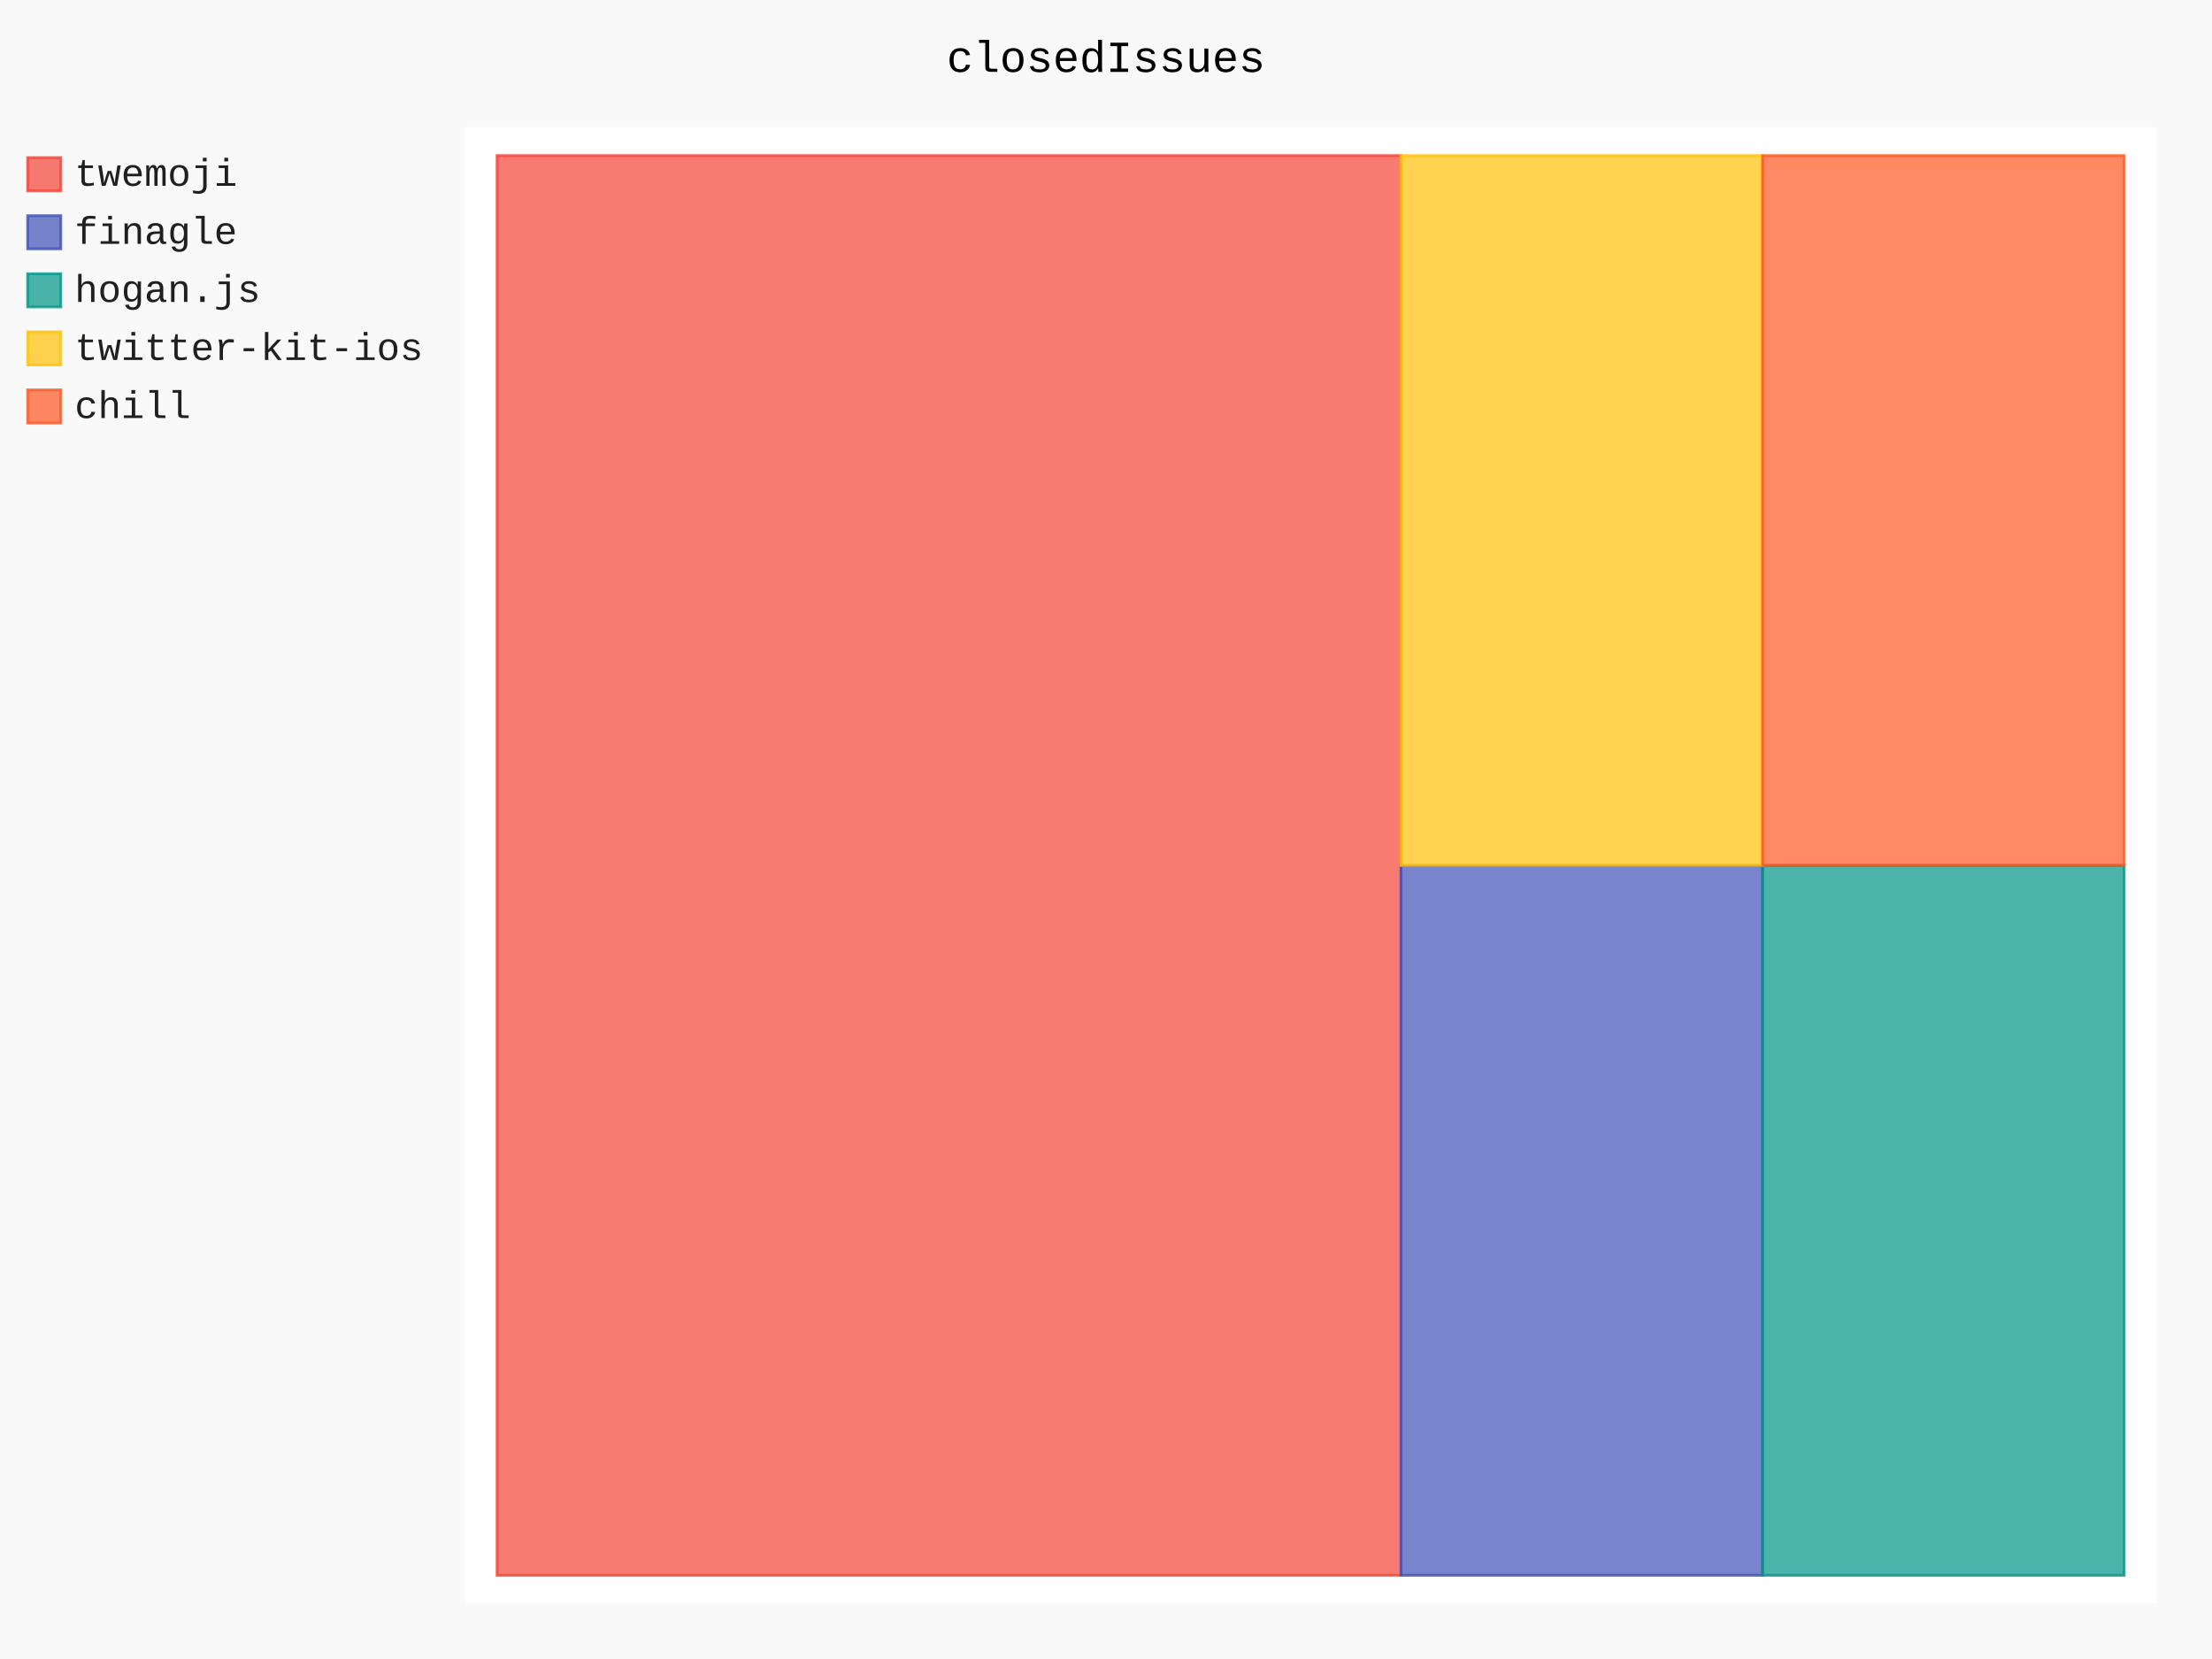
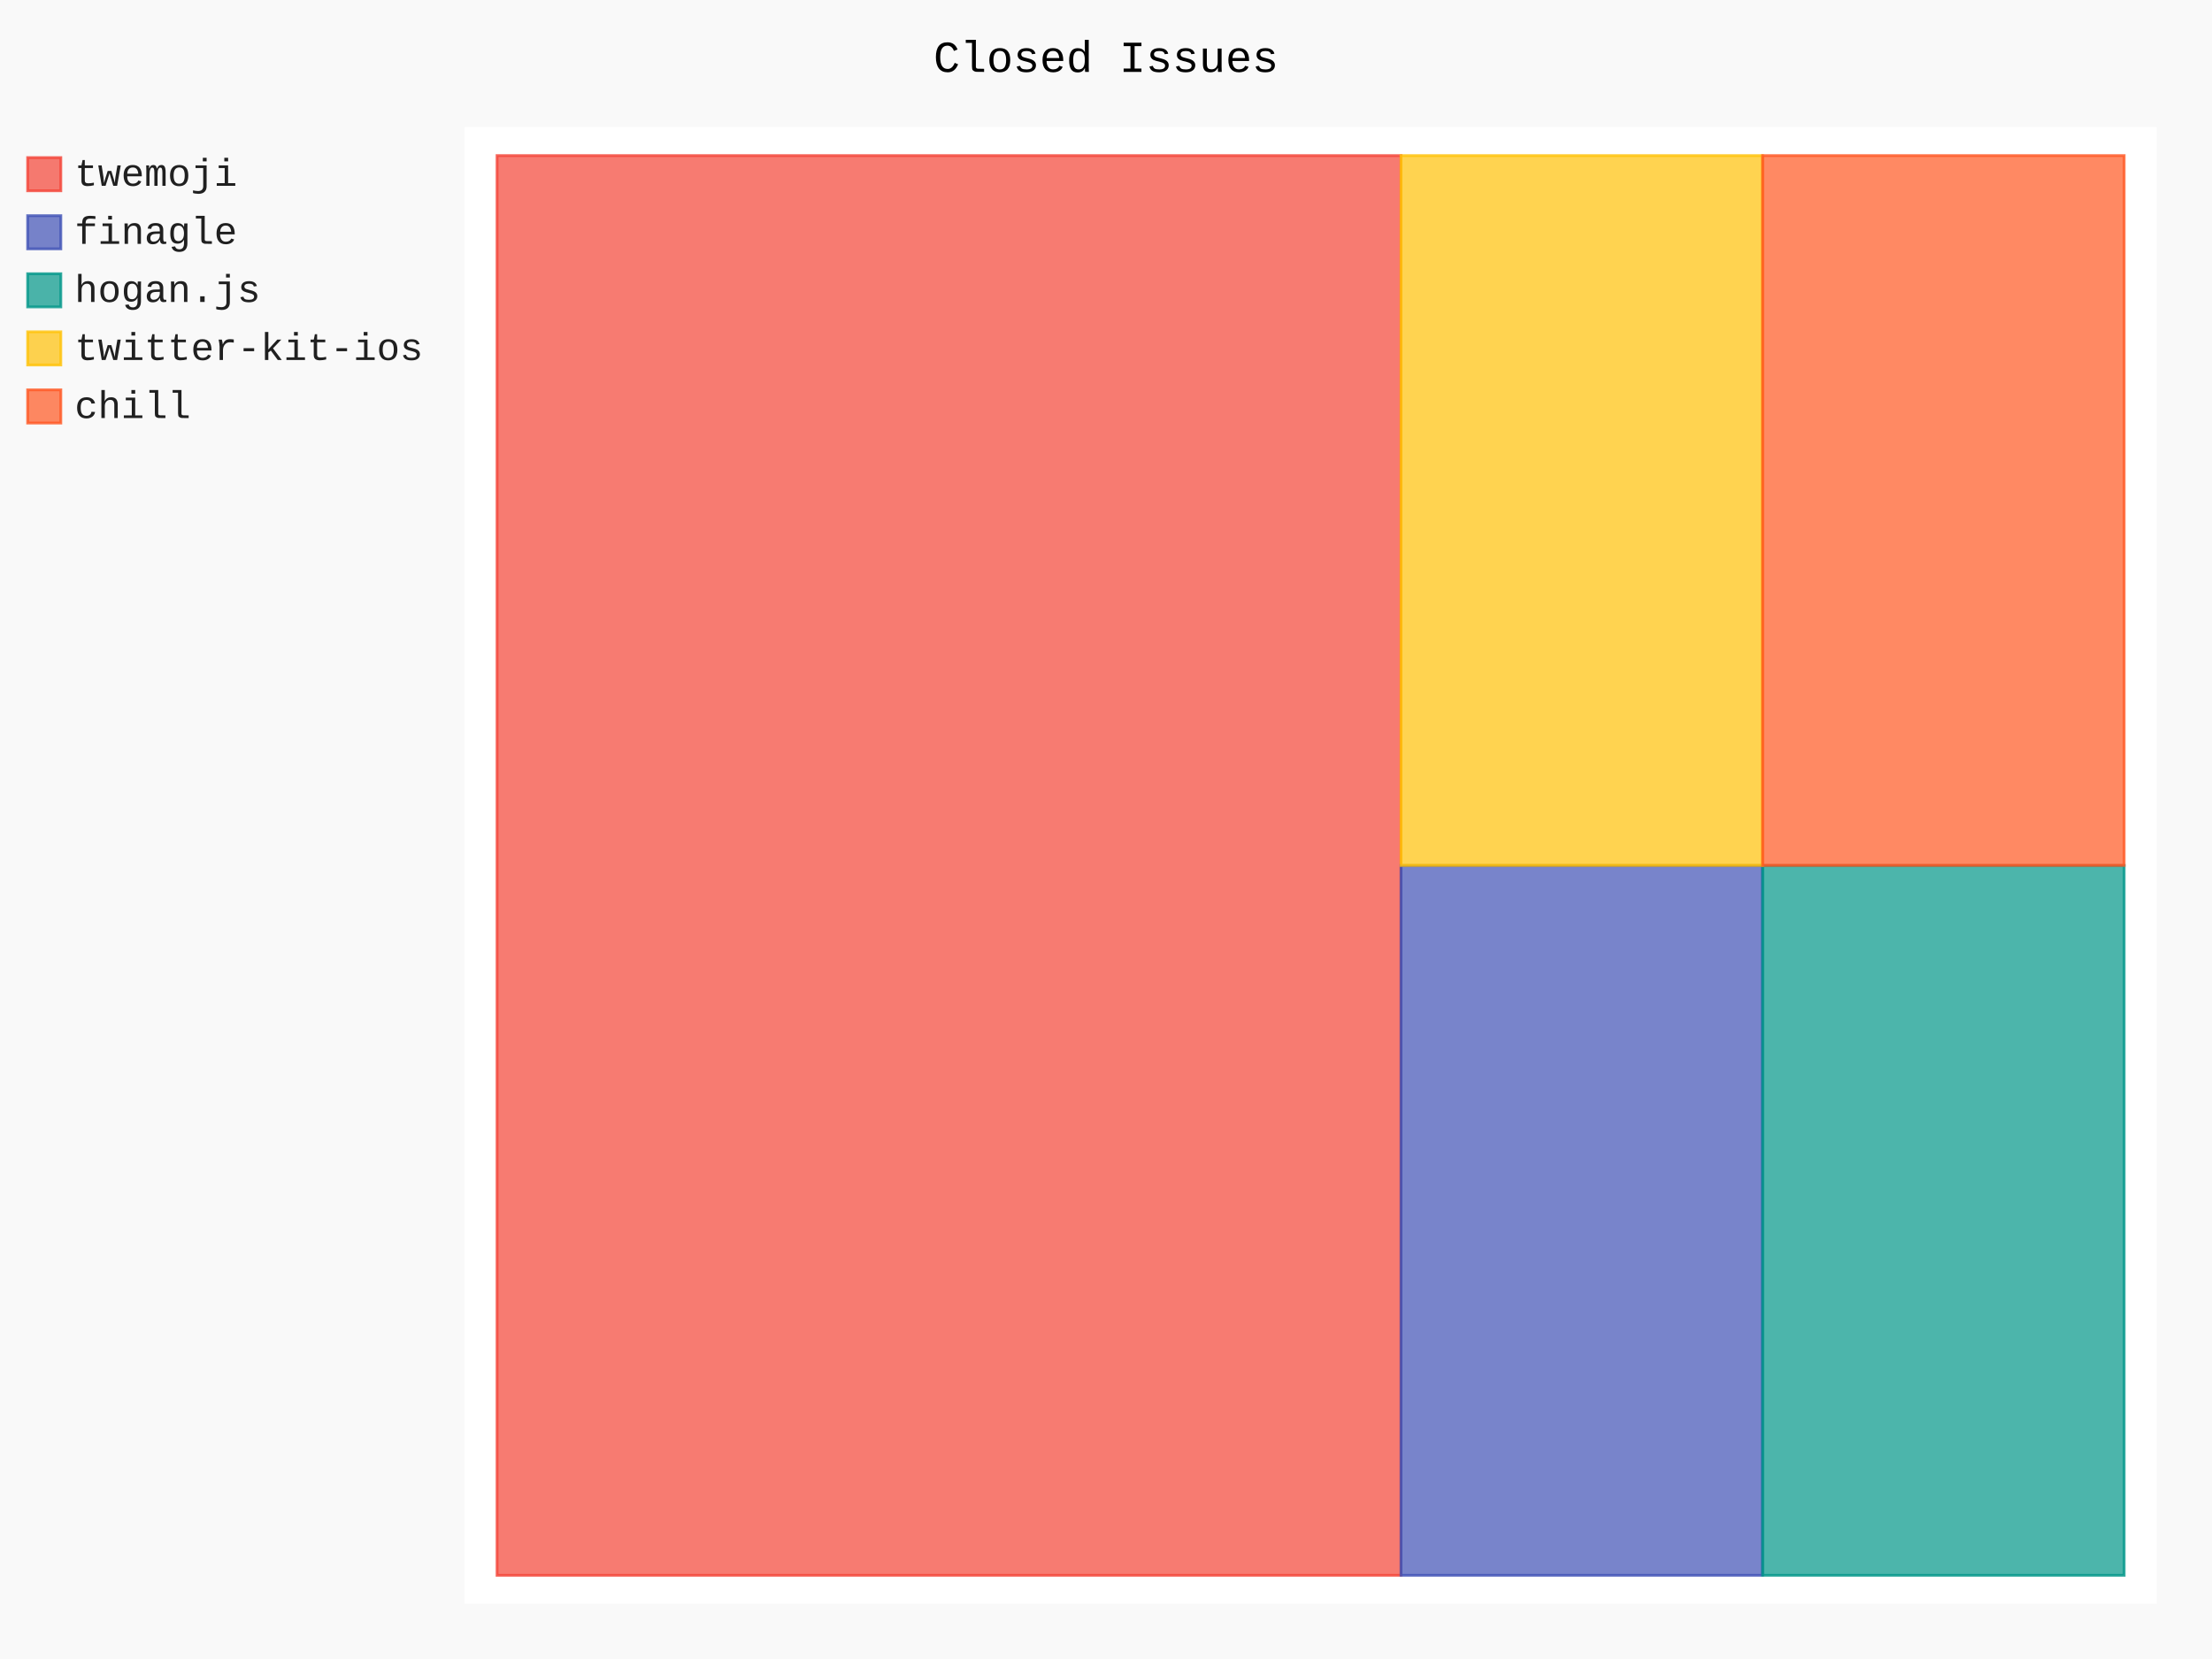
- <svg xmlns="http://www.w3.org/2000/svg" id="chart-c54dc211-2050-42c7-a363-c7ae3ee3df0e" class="pygal-chart" viewBox="0 0 800 600">
+ <svg xmlns="http://www.w3.org/2000/svg" id="chart-06576240-9faa-4ece-92d6-5c58ffcf0652" class="pygal-chart" viewBox="0 0 800 600">
  <defs>
-     <style type="text/css">#chart-c54dc211-2050-42c7-a363-c7ae3ee3df0e{-webkit-user-select:none;-webkit-font-smoothing:antialiased;font-family:Consolas,"Liberation Mono",Menlo,Courier,monospace}#chart-c54dc211-2050-42c7-a363-c7ae3ee3df0e .title{font-family:Consolas,"Liberation Mono",Menlo,Courier,monospace;font-size:16px}#chart-c54dc211-2050-42c7-a363-c7ae3ee3df0e .legends .legend text{font-family:Consolas,"Liberation Mono",Menlo,Courier,monospace;font-size:14px}#chart-c54dc211-2050-42c7-a363-c7ae3ee3df0e .axis text{font-family:Consolas,"Liberation Mono",Menlo,Courier,monospace;font-size:10px}#chart-c54dc211-2050-42c7-a363-c7ae3ee3df0e .axis text.major{font-family:Consolas,"Liberation Mono",Menlo,Courier,monospace;font-size:10px}#chart-c54dc211-2050-42c7-a363-c7ae3ee3df0e .text-overlay text.value{font-family:Consolas,"Liberation Mono",Menlo,Courier,monospace;font-size:16px}#chart-c54dc211-2050-42c7-a363-c7ae3ee3df0e .text-overlay text.label{font-family:Consolas,"Liberation Mono",Menlo,Courier,monospace;font-size:10px}#chart-c54dc211-2050-42c7-a363-c7ae3ee3df0e .tooltip{font-family:Consolas,"Liberation Mono",Menlo,Courier,monospace;font-size:14px}#chart-c54dc211-2050-42c7-a363-c7ae3ee3df0e text.no_data{font-family:Consolas,"Liberation Mono",Menlo,Courier,monospace;font-size:64px}
- #chart-c54dc211-2050-42c7-a363-c7ae3ee3df0e{background-color:rgba(249,249,249,1)}#chart-c54dc211-2050-42c7-a363-c7ae3ee3df0e path,#chart-c54dc211-2050-42c7-a363-c7ae3ee3df0e line,#chart-c54dc211-2050-42c7-a363-c7ae3ee3df0e rect,#chart-c54dc211-2050-42c7-a363-c7ae3ee3df0e circle{-webkit-transition:150ms;-moz-transition:150ms;transition:150ms}#chart-c54dc211-2050-42c7-a363-c7ae3ee3df0e .graph &gt; .background{fill:rgba(249,249,249,1)}#chart-c54dc211-2050-42c7-a363-c7ae3ee3df0e .plot &gt; .background{fill:rgba(255,255,255,1)}#chart-c54dc211-2050-42c7-a363-c7ae3ee3df0e .graph{fill:rgba(0,0,0,.87)}#chart-c54dc211-2050-42c7-a363-c7ae3ee3df0e text.no_data{fill:rgba(0,0,0,1)}#chart-c54dc211-2050-42c7-a363-c7ae3ee3df0e .title{fill:rgba(0,0,0,1)}#chart-c54dc211-2050-42c7-a363-c7ae3ee3df0e .legends .legend text{fill:rgba(0,0,0,.87)}#chart-c54dc211-2050-42c7-a363-c7ae3ee3df0e .legends .legend:hover text{fill:rgba(0,0,0,1)}#chart-c54dc211-2050-42c7-a363-c7ae3ee3df0e .axis .line{stroke:rgba(0,0,0,1)}#chart-c54dc211-2050-42c7-a363-c7ae3ee3df0e .axis .guide.line{stroke:rgba(0,0,0,.54)}#chart-c54dc211-2050-42c7-a363-c7ae3ee3df0e .axis .major.line{stroke:rgba(0,0,0,.87)}#chart-c54dc211-2050-42c7-a363-c7ae3ee3df0e .axis text.major{fill:rgba(0,0,0,1)}#chart-c54dc211-2050-42c7-a363-c7ae3ee3df0e .axis.y .guides:hover .guide.line,#chart-c54dc211-2050-42c7-a363-c7ae3ee3df0e .line-graph .axis.x .guides:hover .guide.line,#chart-c54dc211-2050-42c7-a363-c7ae3ee3df0e .stackedline-graph .axis.x .guides:hover .guide.line,#chart-c54dc211-2050-42c7-a363-c7ae3ee3df0e .xy-graph .axis.x .guides:hover .guide.line{stroke:rgba(0,0,0,1)}#chart-c54dc211-2050-42c7-a363-c7ae3ee3df0e .axis .guides:hover text{fill:rgba(0,0,0,1)}#chart-c54dc211-2050-42c7-a363-c7ae3ee3df0e .reactive{fill-opacity:.7;stroke-opacity:.8}#chart-c54dc211-2050-42c7-a363-c7ae3ee3df0e .ci{stroke:rgba(0,0,0,.87)}#chart-c54dc211-2050-42c7-a363-c7ae3ee3df0e .reactive.active,#chart-c54dc211-2050-42c7-a363-c7ae3ee3df0e .active .reactive{fill-opacity:.8;stroke-opacity:.9;stroke-width:4}#chart-c54dc211-2050-42c7-a363-c7ae3ee3df0e .ci .reactive.active{stroke-width:1.5}#chart-c54dc211-2050-42c7-a363-c7ae3ee3df0e .series text{fill:rgba(0,0,0,1)}#chart-c54dc211-2050-42c7-a363-c7ae3ee3df0e .tooltip rect{fill:rgba(255,255,255,1);stroke:rgba(0,0,0,1);-webkit-transition:opacity 150ms;-moz-transition:opacity 150ms;transition:opacity 150ms}#chart-c54dc211-2050-42c7-a363-c7ae3ee3df0e .tooltip .label{fill:rgba(0,0,0,.87)}#chart-c54dc211-2050-42c7-a363-c7ae3ee3df0e .tooltip .label{fill:rgba(0,0,0,.87)}#chart-c54dc211-2050-42c7-a363-c7ae3ee3df0e .tooltip .legend{font-size:.8em;fill:rgba(0,0,0,.54)}#chart-c54dc211-2050-42c7-a363-c7ae3ee3df0e .tooltip .x_label{font-size:.6em;fill:rgba(0,0,0,1)}#chart-c54dc211-2050-42c7-a363-c7ae3ee3df0e .tooltip .xlink{font-size:.5em;text-decoration:underline}#chart-c54dc211-2050-42c7-a363-c7ae3ee3df0e .tooltip .value{font-size:1.5em}#chart-c54dc211-2050-42c7-a363-c7ae3ee3df0e .bound{font-size:.5em}#chart-c54dc211-2050-42c7-a363-c7ae3ee3df0e .max-value{font-size:.75em;fill:rgba(0,0,0,.54)}#chart-c54dc211-2050-42c7-a363-c7ae3ee3df0e .map-element{fill:rgba(255,255,255,1);stroke:rgba(0,0,0,.54) !important}#chart-c54dc211-2050-42c7-a363-c7ae3ee3df0e .map-element .reactive{fill-opacity:inherit;stroke-opacity:inherit}#chart-c54dc211-2050-42c7-a363-c7ae3ee3df0e .color-0,#chart-c54dc211-2050-42c7-a363-c7ae3ee3df0e .color-0 a:visited{stroke:#F44336;fill:#F44336}#chart-c54dc211-2050-42c7-a363-c7ae3ee3df0e .color-1,#chart-c54dc211-2050-42c7-a363-c7ae3ee3df0e .color-1 a:visited{stroke:#3F51B5;fill:#3F51B5}#chart-c54dc211-2050-42c7-a363-c7ae3ee3df0e .color-2,#chart-c54dc211-2050-42c7-a363-c7ae3ee3df0e .color-2 a:visited{stroke:#009688;fill:#009688}#chart-c54dc211-2050-42c7-a363-c7ae3ee3df0e .color-3,#chart-c54dc211-2050-42c7-a363-c7ae3ee3df0e .color-3 a:visited{stroke:#FFC107;fill:#FFC107}#chart-c54dc211-2050-42c7-a363-c7ae3ee3df0e .color-4,#chart-c54dc211-2050-42c7-a363-c7ae3ee3df0e .color-4 a:visited{stroke:#FF5722;fill:#FF5722}#chart-c54dc211-2050-42c7-a363-c7ae3ee3df0e .text-overlay .color-0 text{fill:black}#chart-c54dc211-2050-42c7-a363-c7ae3ee3df0e .text-overlay .color-1 text{fill:black}#chart-c54dc211-2050-42c7-a363-c7ae3ee3df0e .text-overlay .color-2 text{fill:black}#chart-c54dc211-2050-42c7-a363-c7ae3ee3df0e .text-overlay .color-3 text{fill:black}#chart-c54dc211-2050-42c7-a363-c7ae3ee3df0e .text-overlay .color-4 text{fill:black}
- #chart-c54dc211-2050-42c7-a363-c7ae3ee3df0e text.no_data{text-anchor:middle}#chart-c54dc211-2050-42c7-a363-c7ae3ee3df0e .guide.line{fill:none}#chart-c54dc211-2050-42c7-a363-c7ae3ee3df0e .centered{text-anchor:middle}#chart-c54dc211-2050-42c7-a363-c7ae3ee3df0e .title{text-anchor:middle}#chart-c54dc211-2050-42c7-a363-c7ae3ee3df0e .legends .legend text{fill-opacity:1}#chart-c54dc211-2050-42c7-a363-c7ae3ee3df0e .axis.x text{text-anchor:middle}#chart-c54dc211-2050-42c7-a363-c7ae3ee3df0e .axis.x:not(.web) text[transform]{text-anchor:start}#chart-c54dc211-2050-42c7-a363-c7ae3ee3df0e .axis.x:not(.web) text[transform].backwards{text-anchor:end}#chart-c54dc211-2050-42c7-a363-c7ae3ee3df0e .axis.y text{text-anchor:end}#chart-c54dc211-2050-42c7-a363-c7ae3ee3df0e .axis.y text[transform].backwards{text-anchor:start}#chart-c54dc211-2050-42c7-a363-c7ae3ee3df0e .axis.y2 text{text-anchor:start}#chart-c54dc211-2050-42c7-a363-c7ae3ee3df0e .axis.y2 text[transform].backwards{text-anchor:end}#chart-c54dc211-2050-42c7-a363-c7ae3ee3df0e .axis .guide.line{stroke-dasharray:4,4}#chart-c54dc211-2050-42c7-a363-c7ae3ee3df0e .axis .major.guide.line{stroke-dasharray:6,6}#chart-c54dc211-2050-42c7-a363-c7ae3ee3df0e .horizontal .axis.y .guide.line,#chart-c54dc211-2050-42c7-a363-c7ae3ee3df0e .horizontal .axis.y2 .guide.line,#chart-c54dc211-2050-42c7-a363-c7ae3ee3df0e .vertical .axis.x .guide.line{opacity:0}#chart-c54dc211-2050-42c7-a363-c7ae3ee3df0e .horizontal .axis.always_show .guide.line,#chart-c54dc211-2050-42c7-a363-c7ae3ee3df0e .vertical .axis.always_show .guide.line{opacity:1 !important}#chart-c54dc211-2050-42c7-a363-c7ae3ee3df0e .axis.y .guides:hover .guide.line,#chart-c54dc211-2050-42c7-a363-c7ae3ee3df0e .axis.y2 .guides:hover .guide.line,#chart-c54dc211-2050-42c7-a363-c7ae3ee3df0e .axis.x .guides:hover .guide.line{opacity:1}#chart-c54dc211-2050-42c7-a363-c7ae3ee3df0e .axis .guides:hover text{opacity:1}#chart-c54dc211-2050-42c7-a363-c7ae3ee3df0e .nofill{fill:none}#chart-c54dc211-2050-42c7-a363-c7ae3ee3df0e .subtle-fill{fill-opacity:.2}#chart-c54dc211-2050-42c7-a363-c7ae3ee3df0e .dot{stroke-width:1px;fill-opacity:1}#chart-c54dc211-2050-42c7-a363-c7ae3ee3df0e .dot.active{stroke-width:5px}#chart-c54dc211-2050-42c7-a363-c7ae3ee3df0e .dot.negative{fill:transparent}#chart-c54dc211-2050-42c7-a363-c7ae3ee3df0e text,#chart-c54dc211-2050-42c7-a363-c7ae3ee3df0e tspan{stroke:none !important}#chart-c54dc211-2050-42c7-a363-c7ae3ee3df0e .series text.active{opacity:1}#chart-c54dc211-2050-42c7-a363-c7ae3ee3df0e .tooltip rect{fill-opacity:.95;stroke-width:.5}#chart-c54dc211-2050-42c7-a363-c7ae3ee3df0e .tooltip text{fill-opacity:1}#chart-c54dc211-2050-42c7-a363-c7ae3ee3df0e .showable{visibility:hidden}#chart-c54dc211-2050-42c7-a363-c7ae3ee3df0e .showable.shown{visibility:visible}#chart-c54dc211-2050-42c7-a363-c7ae3ee3df0e .gauge-background{fill:rgba(229,229,229,1);stroke:none}#chart-c54dc211-2050-42c7-a363-c7ae3ee3df0e .bg-lines{stroke:rgba(249,249,249,1);stroke-width:2px}</style>
+     <style type="text/css">#chart-06576240-9faa-4ece-92d6-5c58ffcf0652{-webkit-user-select:none;-webkit-font-smoothing:antialiased;font-family:Consolas,"Liberation Mono",Menlo,Courier,monospace}#chart-06576240-9faa-4ece-92d6-5c58ffcf0652 .title{font-family:Consolas,"Liberation Mono",Menlo,Courier,monospace;font-size:16px}#chart-06576240-9faa-4ece-92d6-5c58ffcf0652 .legends .legend text{font-family:Consolas,"Liberation Mono",Menlo,Courier,monospace;font-size:14px}#chart-06576240-9faa-4ece-92d6-5c58ffcf0652 .axis text{font-family:Consolas,"Liberation Mono",Menlo,Courier,monospace;font-size:10px}#chart-06576240-9faa-4ece-92d6-5c58ffcf0652 .axis text.major{font-family:Consolas,"Liberation Mono",Menlo,Courier,monospace;font-size:10px}#chart-06576240-9faa-4ece-92d6-5c58ffcf0652 .text-overlay text.value{font-family:Consolas,"Liberation Mono",Menlo,Courier,monospace;font-size:16px}#chart-06576240-9faa-4ece-92d6-5c58ffcf0652 .text-overlay text.label{font-family:Consolas,"Liberation Mono",Menlo,Courier,monospace;font-size:10px}#chart-06576240-9faa-4ece-92d6-5c58ffcf0652 .tooltip{font-family:Consolas,"Liberation Mono",Menlo,Courier,monospace;font-size:14px}#chart-06576240-9faa-4ece-92d6-5c58ffcf0652 text.no_data{font-family:Consolas,"Liberation Mono",Menlo,Courier,monospace;font-size:64px}
+ #chart-06576240-9faa-4ece-92d6-5c58ffcf0652{background-color:rgba(249,249,249,1)}#chart-06576240-9faa-4ece-92d6-5c58ffcf0652 path,#chart-06576240-9faa-4ece-92d6-5c58ffcf0652 line,#chart-06576240-9faa-4ece-92d6-5c58ffcf0652 rect,#chart-06576240-9faa-4ece-92d6-5c58ffcf0652 circle{-webkit-transition:150ms;-moz-transition:150ms;transition:150ms}#chart-06576240-9faa-4ece-92d6-5c58ffcf0652 .graph &gt; .background{fill:rgba(249,249,249,1)}#chart-06576240-9faa-4ece-92d6-5c58ffcf0652 .plot &gt; .background{fill:rgba(255,255,255,1)}#chart-06576240-9faa-4ece-92d6-5c58ffcf0652 .graph{fill:rgba(0,0,0,.87)}#chart-06576240-9faa-4ece-92d6-5c58ffcf0652 text.no_data{fill:rgba(0,0,0,1)}#chart-06576240-9faa-4ece-92d6-5c58ffcf0652 .title{fill:rgba(0,0,0,1)}#chart-06576240-9faa-4ece-92d6-5c58ffcf0652 .legends .legend text{fill:rgba(0,0,0,.87)}#chart-06576240-9faa-4ece-92d6-5c58ffcf0652 .legends .legend:hover text{fill:rgba(0,0,0,1)}#chart-06576240-9faa-4ece-92d6-5c58ffcf0652 .axis .line{stroke:rgba(0,0,0,1)}#chart-06576240-9faa-4ece-92d6-5c58ffcf0652 .axis .guide.line{stroke:rgba(0,0,0,.54)}#chart-06576240-9faa-4ece-92d6-5c58ffcf0652 .axis .major.line{stroke:rgba(0,0,0,.87)}#chart-06576240-9faa-4ece-92d6-5c58ffcf0652 .axis text.major{fill:rgba(0,0,0,1)}#chart-06576240-9faa-4ece-92d6-5c58ffcf0652 .axis.y .guides:hover .guide.line,#chart-06576240-9faa-4ece-92d6-5c58ffcf0652 .line-graph .axis.x .guides:hover .guide.line,#chart-06576240-9faa-4ece-92d6-5c58ffcf0652 .stackedline-graph .axis.x .guides:hover .guide.line,#chart-06576240-9faa-4ece-92d6-5c58ffcf0652 .xy-graph .axis.x .guides:hover .guide.line{stroke:rgba(0,0,0,1)}#chart-06576240-9faa-4ece-92d6-5c58ffcf0652 .axis .guides:hover text{fill:rgba(0,0,0,1)}#chart-06576240-9faa-4ece-92d6-5c58ffcf0652 .reactive{fill-opacity:.7;stroke-opacity:.8}#chart-06576240-9faa-4ece-92d6-5c58ffcf0652 .ci{stroke:rgba(0,0,0,.87)}#chart-06576240-9faa-4ece-92d6-5c58ffcf0652 .reactive.active,#chart-06576240-9faa-4ece-92d6-5c58ffcf0652 .active .reactive{fill-opacity:.8;stroke-opacity:.9;stroke-width:4}#chart-06576240-9faa-4ece-92d6-5c58ffcf0652 .ci .reactive.active{stroke-width:1.5}#chart-06576240-9faa-4ece-92d6-5c58ffcf0652 .series text{fill:rgba(0,0,0,1)}#chart-06576240-9faa-4ece-92d6-5c58ffcf0652 .tooltip rect{fill:rgba(255,255,255,1);stroke:rgba(0,0,0,1);-webkit-transition:opacity 150ms;-moz-transition:opacity 150ms;transition:opacity 150ms}#chart-06576240-9faa-4ece-92d6-5c58ffcf0652 .tooltip .label{fill:rgba(0,0,0,.87)}#chart-06576240-9faa-4ece-92d6-5c58ffcf0652 .tooltip .label{fill:rgba(0,0,0,.87)}#chart-06576240-9faa-4ece-92d6-5c58ffcf0652 .tooltip .legend{font-size:.8em;fill:rgba(0,0,0,.54)}#chart-06576240-9faa-4ece-92d6-5c58ffcf0652 .tooltip .x_label{font-size:.6em;fill:rgba(0,0,0,1)}#chart-06576240-9faa-4ece-92d6-5c58ffcf0652 .tooltip .xlink{font-size:.5em;text-decoration:underline}#chart-06576240-9faa-4ece-92d6-5c58ffcf0652 .tooltip .value{font-size:1.5em}#chart-06576240-9faa-4ece-92d6-5c58ffcf0652 .bound{font-size:.5em}#chart-06576240-9faa-4ece-92d6-5c58ffcf0652 .max-value{font-size:.75em;fill:rgba(0,0,0,.54)}#chart-06576240-9faa-4ece-92d6-5c58ffcf0652 .map-element{fill:rgba(255,255,255,1);stroke:rgba(0,0,0,.54) !important}#chart-06576240-9faa-4ece-92d6-5c58ffcf0652 .map-element .reactive{fill-opacity:inherit;stroke-opacity:inherit}#chart-06576240-9faa-4ece-92d6-5c58ffcf0652 .color-0,#chart-06576240-9faa-4ece-92d6-5c58ffcf0652 .color-0 a:visited{stroke:#F44336;fill:#F44336}#chart-06576240-9faa-4ece-92d6-5c58ffcf0652 .color-1,#chart-06576240-9faa-4ece-92d6-5c58ffcf0652 .color-1 a:visited{stroke:#3F51B5;fill:#3F51B5}#chart-06576240-9faa-4ece-92d6-5c58ffcf0652 .color-2,#chart-06576240-9faa-4ece-92d6-5c58ffcf0652 .color-2 a:visited{stroke:#009688;fill:#009688}#chart-06576240-9faa-4ece-92d6-5c58ffcf0652 .color-3,#chart-06576240-9faa-4ece-92d6-5c58ffcf0652 .color-3 a:visited{stroke:#FFC107;fill:#FFC107}#chart-06576240-9faa-4ece-92d6-5c58ffcf0652 .color-4,#chart-06576240-9faa-4ece-92d6-5c58ffcf0652 .color-4 a:visited{stroke:#FF5722;fill:#FF5722}#chart-06576240-9faa-4ece-92d6-5c58ffcf0652 .text-overlay .color-0 text{fill:black}#chart-06576240-9faa-4ece-92d6-5c58ffcf0652 .text-overlay .color-1 text{fill:black}#chart-06576240-9faa-4ece-92d6-5c58ffcf0652 .text-overlay .color-2 text{fill:black}#chart-06576240-9faa-4ece-92d6-5c58ffcf0652 .text-overlay .color-3 text{fill:black}#chart-06576240-9faa-4ece-92d6-5c58ffcf0652 .text-overlay .color-4 text{fill:black}
+ #chart-06576240-9faa-4ece-92d6-5c58ffcf0652 text.no_data{text-anchor:middle}#chart-06576240-9faa-4ece-92d6-5c58ffcf0652 .guide.line{fill:none}#chart-06576240-9faa-4ece-92d6-5c58ffcf0652 .centered{text-anchor:middle}#chart-06576240-9faa-4ece-92d6-5c58ffcf0652 .title{text-anchor:middle}#chart-06576240-9faa-4ece-92d6-5c58ffcf0652 .legends .legend text{fill-opacity:1}#chart-06576240-9faa-4ece-92d6-5c58ffcf0652 .axis.x text{text-anchor:middle}#chart-06576240-9faa-4ece-92d6-5c58ffcf0652 .axis.x:not(.web) text[transform]{text-anchor:start}#chart-06576240-9faa-4ece-92d6-5c58ffcf0652 .axis.x:not(.web) text[transform].backwards{text-anchor:end}#chart-06576240-9faa-4ece-92d6-5c58ffcf0652 .axis.y text{text-anchor:end}#chart-06576240-9faa-4ece-92d6-5c58ffcf0652 .axis.y text[transform].backwards{text-anchor:start}#chart-06576240-9faa-4ece-92d6-5c58ffcf0652 .axis.y2 text{text-anchor:start}#chart-06576240-9faa-4ece-92d6-5c58ffcf0652 .axis.y2 text[transform].backwards{text-anchor:end}#chart-06576240-9faa-4ece-92d6-5c58ffcf0652 .axis .guide.line{stroke-dasharray:4,4}#chart-06576240-9faa-4ece-92d6-5c58ffcf0652 .axis .major.guide.line{stroke-dasharray:6,6}#chart-06576240-9faa-4ece-92d6-5c58ffcf0652 .horizontal .axis.y .guide.line,#chart-06576240-9faa-4ece-92d6-5c58ffcf0652 .horizontal .axis.y2 .guide.line,#chart-06576240-9faa-4ece-92d6-5c58ffcf0652 .vertical .axis.x .guide.line{opacity:0}#chart-06576240-9faa-4ece-92d6-5c58ffcf0652 .horizontal .axis.always_show .guide.line,#chart-06576240-9faa-4ece-92d6-5c58ffcf0652 .vertical .axis.always_show .guide.line{opacity:1 !important}#chart-06576240-9faa-4ece-92d6-5c58ffcf0652 .axis.y .guides:hover .guide.line,#chart-06576240-9faa-4ece-92d6-5c58ffcf0652 .axis.y2 .guides:hover .guide.line,#chart-06576240-9faa-4ece-92d6-5c58ffcf0652 .axis.x .guides:hover .guide.line{opacity:1}#chart-06576240-9faa-4ece-92d6-5c58ffcf0652 .axis .guides:hover text{opacity:1}#chart-06576240-9faa-4ece-92d6-5c58ffcf0652 .nofill{fill:none}#chart-06576240-9faa-4ece-92d6-5c58ffcf0652 .subtle-fill{fill-opacity:.2}#chart-06576240-9faa-4ece-92d6-5c58ffcf0652 .dot{stroke-width:1px;fill-opacity:1}#chart-06576240-9faa-4ece-92d6-5c58ffcf0652 .dot.active{stroke-width:5px}#chart-06576240-9faa-4ece-92d6-5c58ffcf0652 .dot.negative{fill:transparent}#chart-06576240-9faa-4ece-92d6-5c58ffcf0652 text,#chart-06576240-9faa-4ece-92d6-5c58ffcf0652 tspan{stroke:none !important}#chart-06576240-9faa-4ece-92d6-5c58ffcf0652 .series text.active{opacity:1}#chart-06576240-9faa-4ece-92d6-5c58ffcf0652 .tooltip rect{fill-opacity:.95;stroke-width:.5}#chart-06576240-9faa-4ece-92d6-5c58ffcf0652 .tooltip text{fill-opacity:1}#chart-06576240-9faa-4ece-92d6-5c58ffcf0652 .showable{visibility:hidden}#chart-06576240-9faa-4ece-92d6-5c58ffcf0652 .showable.shown{visibility:visible}#chart-06576240-9faa-4ece-92d6-5c58ffcf0652 .gauge-background{fill:rgba(229,229,229,1);stroke:none}#chart-06576240-9faa-4ece-92d6-5c58ffcf0652 .bg-lines{stroke:rgba(249,249,249,1);stroke-width:2px}</style>
  </defs>
  <g class="graph treemap-graph vertical">
    <rect class="background" height="600" width="800" x="0" y="0" />
    <g class="plot" transform="translate(168, 46)">
      <rect class="background" height="534" width="612.0" x="0" y="0" />
      <g class="series serie-0 color-0">
        <g class="rects">
          <g class="rect">
            <rect class="rect reactive tooltip-trigger" height="513.462" width="326.923" x="11.769" y="10.269" />
          </g>
        </g>
      </g>
      <g class="series serie-1 color-1">
        <g class="rects">
          <g class="rect">
            <rect class="rect reactive tooltip-trigger" height="256.731" width="130.769" x="338.692" y="267.0" />
          </g>
        </g>
      </g>
      <g class="series serie-2 color-2">
        <g class="rects">
          <g class="rect">
            <rect class="rect reactive tooltip-trigger" height="256.731" width="130.769" x="469.462" y="267.0" />
          </g>
        </g>
      </g>
      <g class="series serie-3 color-3">
        <g class="rects">
          <g class="rect">
            <rect class="rect reactive tooltip-trigger" height="256.731" width="130.769" x="338.692" y="10.269" />
          </g>
        </g>
      </g>
      <g class="series serie-4 color-4">
        <g class="rects">
          <g class="rect">
            <rect class="rect reactive tooltip-trigger" height="256.731" width="130.769" x="469.462" y="10.269" />
          </g>
        </g>
      </g>
    </g>
    <g class="titles">
-       <text class="title plot_title" x="400.0" y="26">closedIssues</text>
+       <text class="title plot_title" x="400.0" y="26">Closed Issues</text>
    </g>
    <g class="plot overlay" transform="translate(168, 46)">
      <g class="series serie-0 color-0" />
      <g class="series serie-1 color-1" />
      <g class="series serie-2 color-2" />
      <g class="series serie-3 color-3" />
      <g class="series serie-4 color-4" />
    </g>
    <g class="plot text-overlay" transform="translate(168, 46)">
      <g class="series serie-0 color-0" />
      <g class="series serie-1 color-1" />
      <g class="series serie-2 color-2" />
      <g class="series serie-3 color-3" />
      <g class="series serie-4 color-4" />
    </g>
    <g class="plot tooltip-overlay" transform="translate(168, 46)">
      <g class="tooltip" style="opacity: 0" transform="translate(0 0)">
        <rect class="tooltip-box" height="0" rx="0" ry="0" width="0" />
        <g class="text" />
      </g>
    </g>
    <g class="legends" transform="translate(10, 56)">
      <g class="legend reactive activate-serie" id="activate-serie-0">
        <rect class="color-0 reactive" height="12" width="12" x="0.0" y="1.0" />
        <text x="17.0" y="11.2">twemoji</text>
      </g>
      <g class="legend reactive activate-serie" id="activate-serie-1">
        <rect class="color-1 reactive" height="12" width="12" x="0.0" y="22.0" />
        <text x="17.0" y="32.2">finagle</text>
      </g>
      <g class="legend reactive activate-serie" id="activate-serie-2">
        <rect class="color-2 reactive" height="12" width="12" x="0.0" y="43.0" />
        <text x="17.0" y="53.2">hogan.js</text>
      </g>
      <g class="legend reactive activate-serie" id="activate-serie-3">
        <rect class="color-3 reactive" height="12" width="12" x="0.0" y="64.0" />
        <text x="17.0" y="74.2">twitter-kit-ios</text>
      </g>
      <g class="legend reactive activate-serie" id="activate-serie-4">
        <rect class="color-4 reactive" height="12" width="12" x="0.0" y="85.0" />
        <text x="17.0" y="95.2">chill</text>
      </g>
    </g>
    <g class="legends" transform="translate(790, 56)" />
  </g>
</svg>
